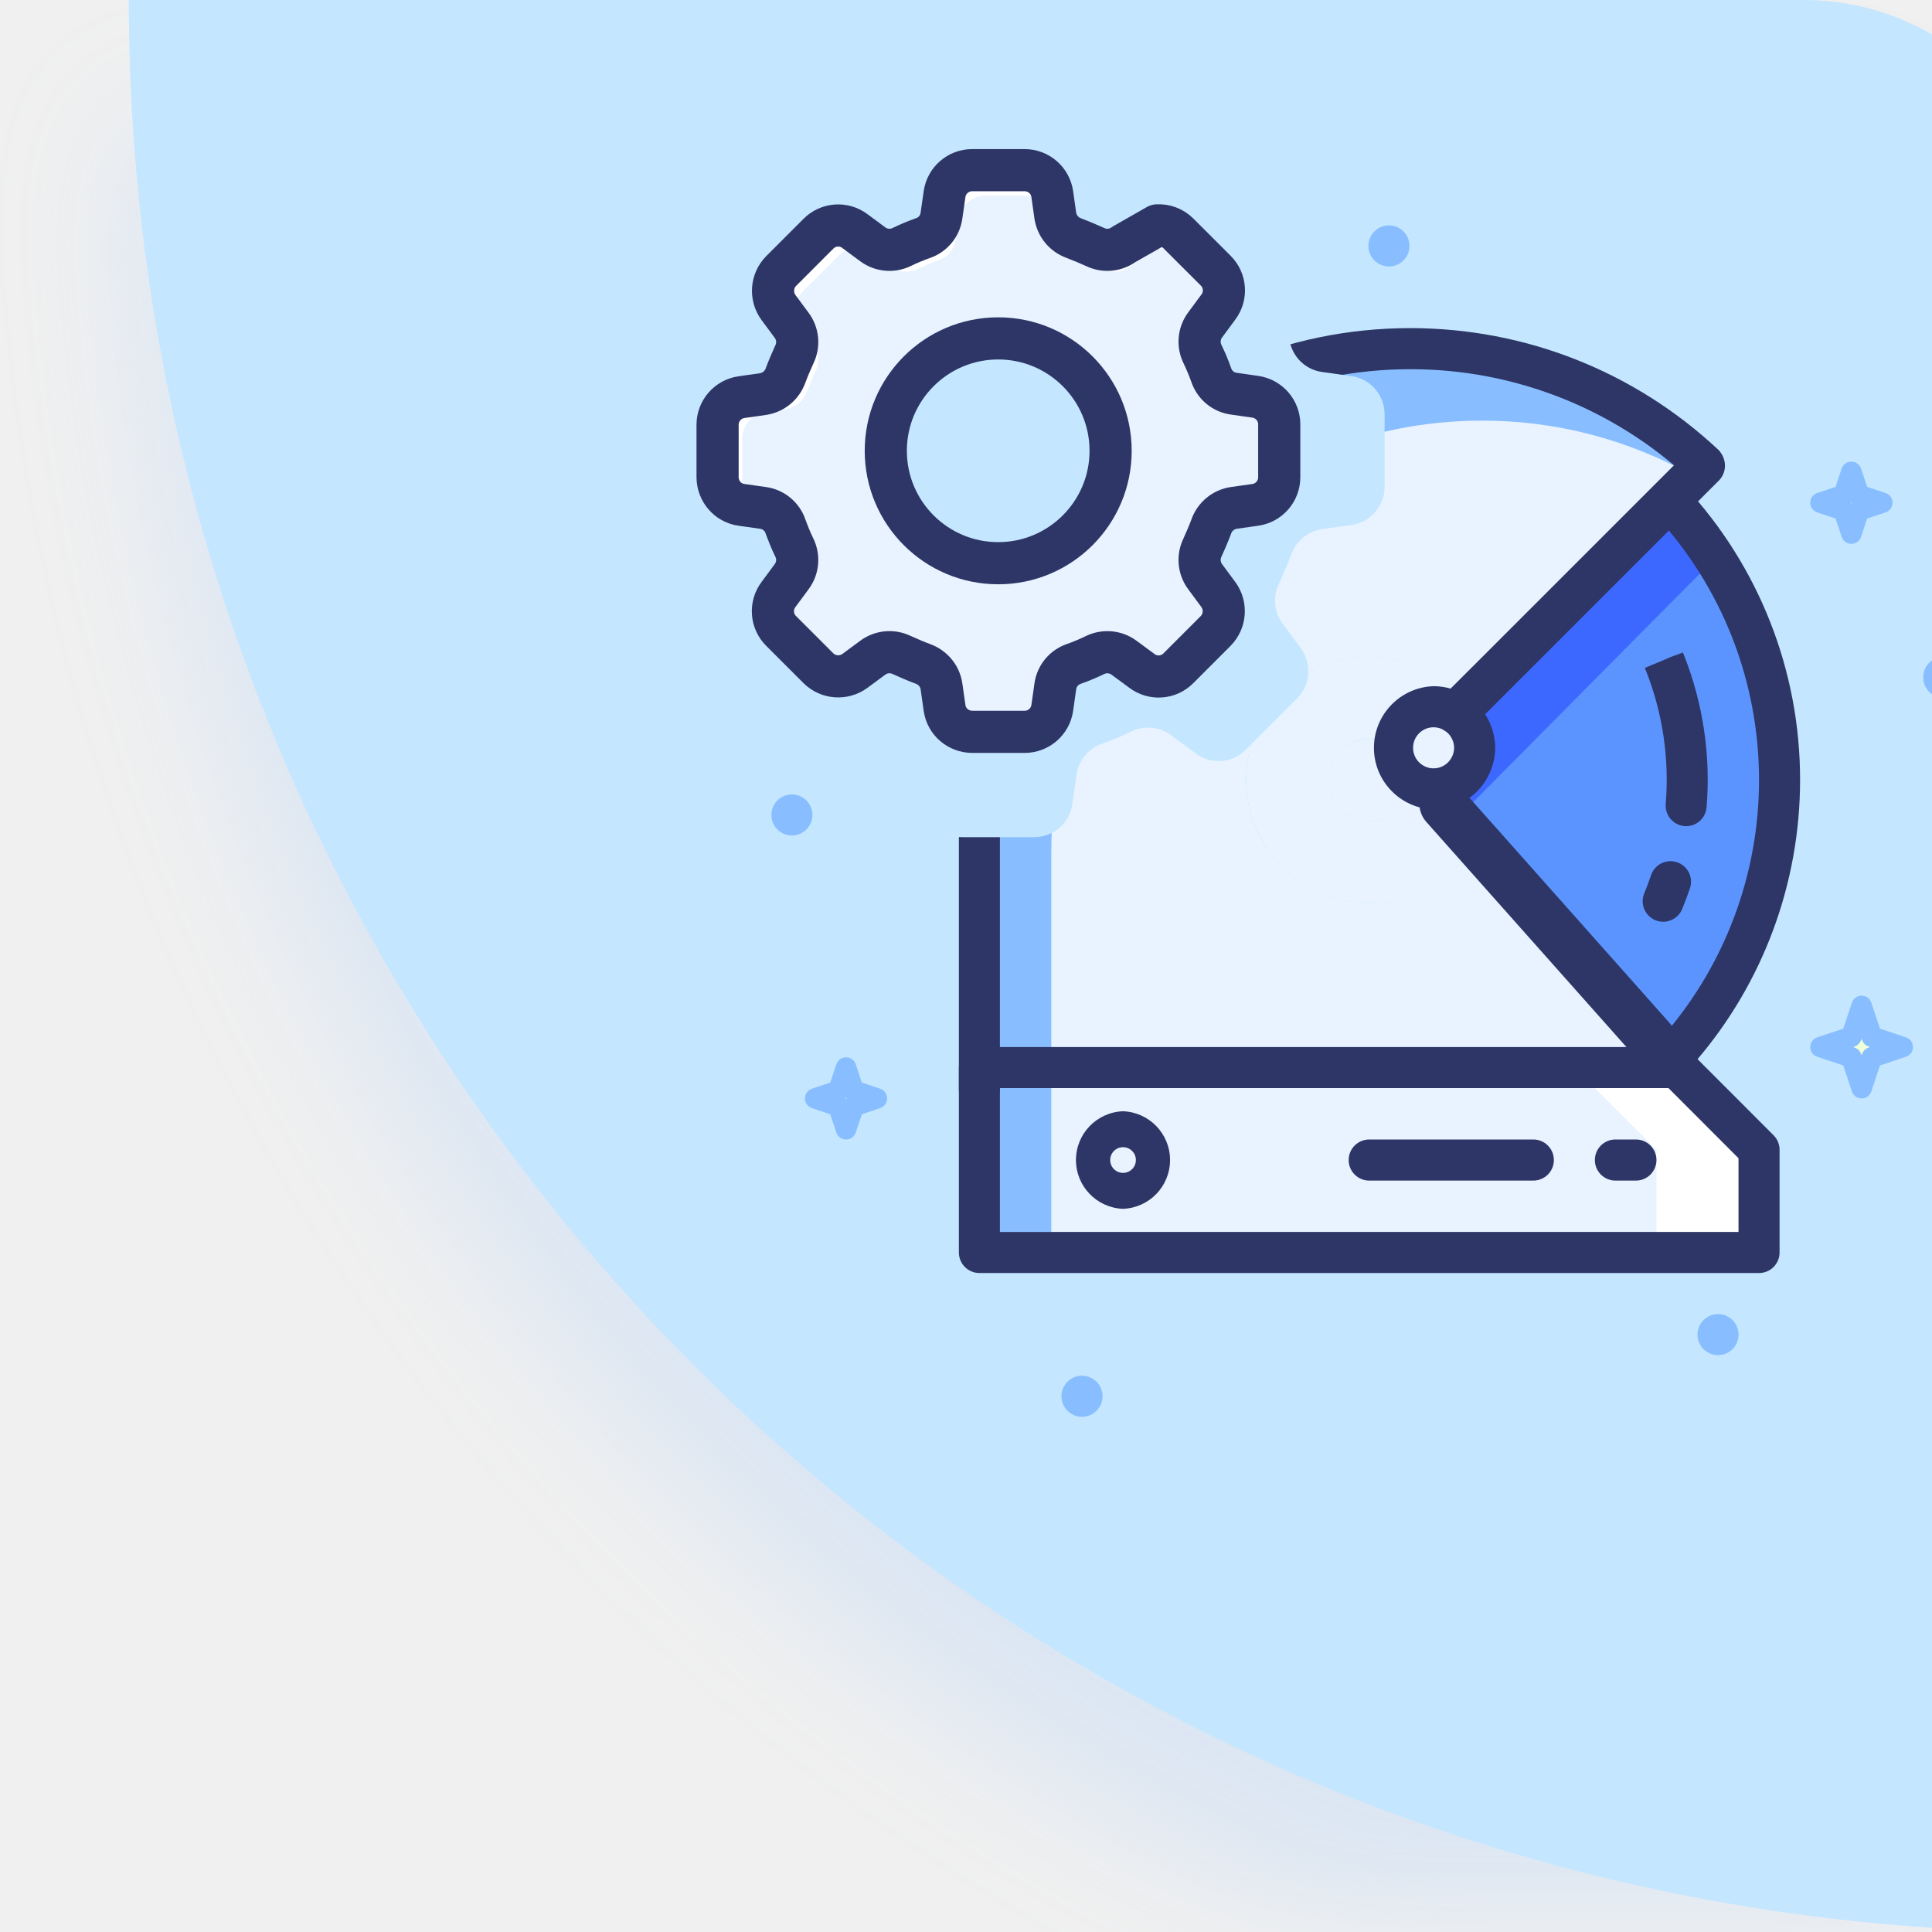
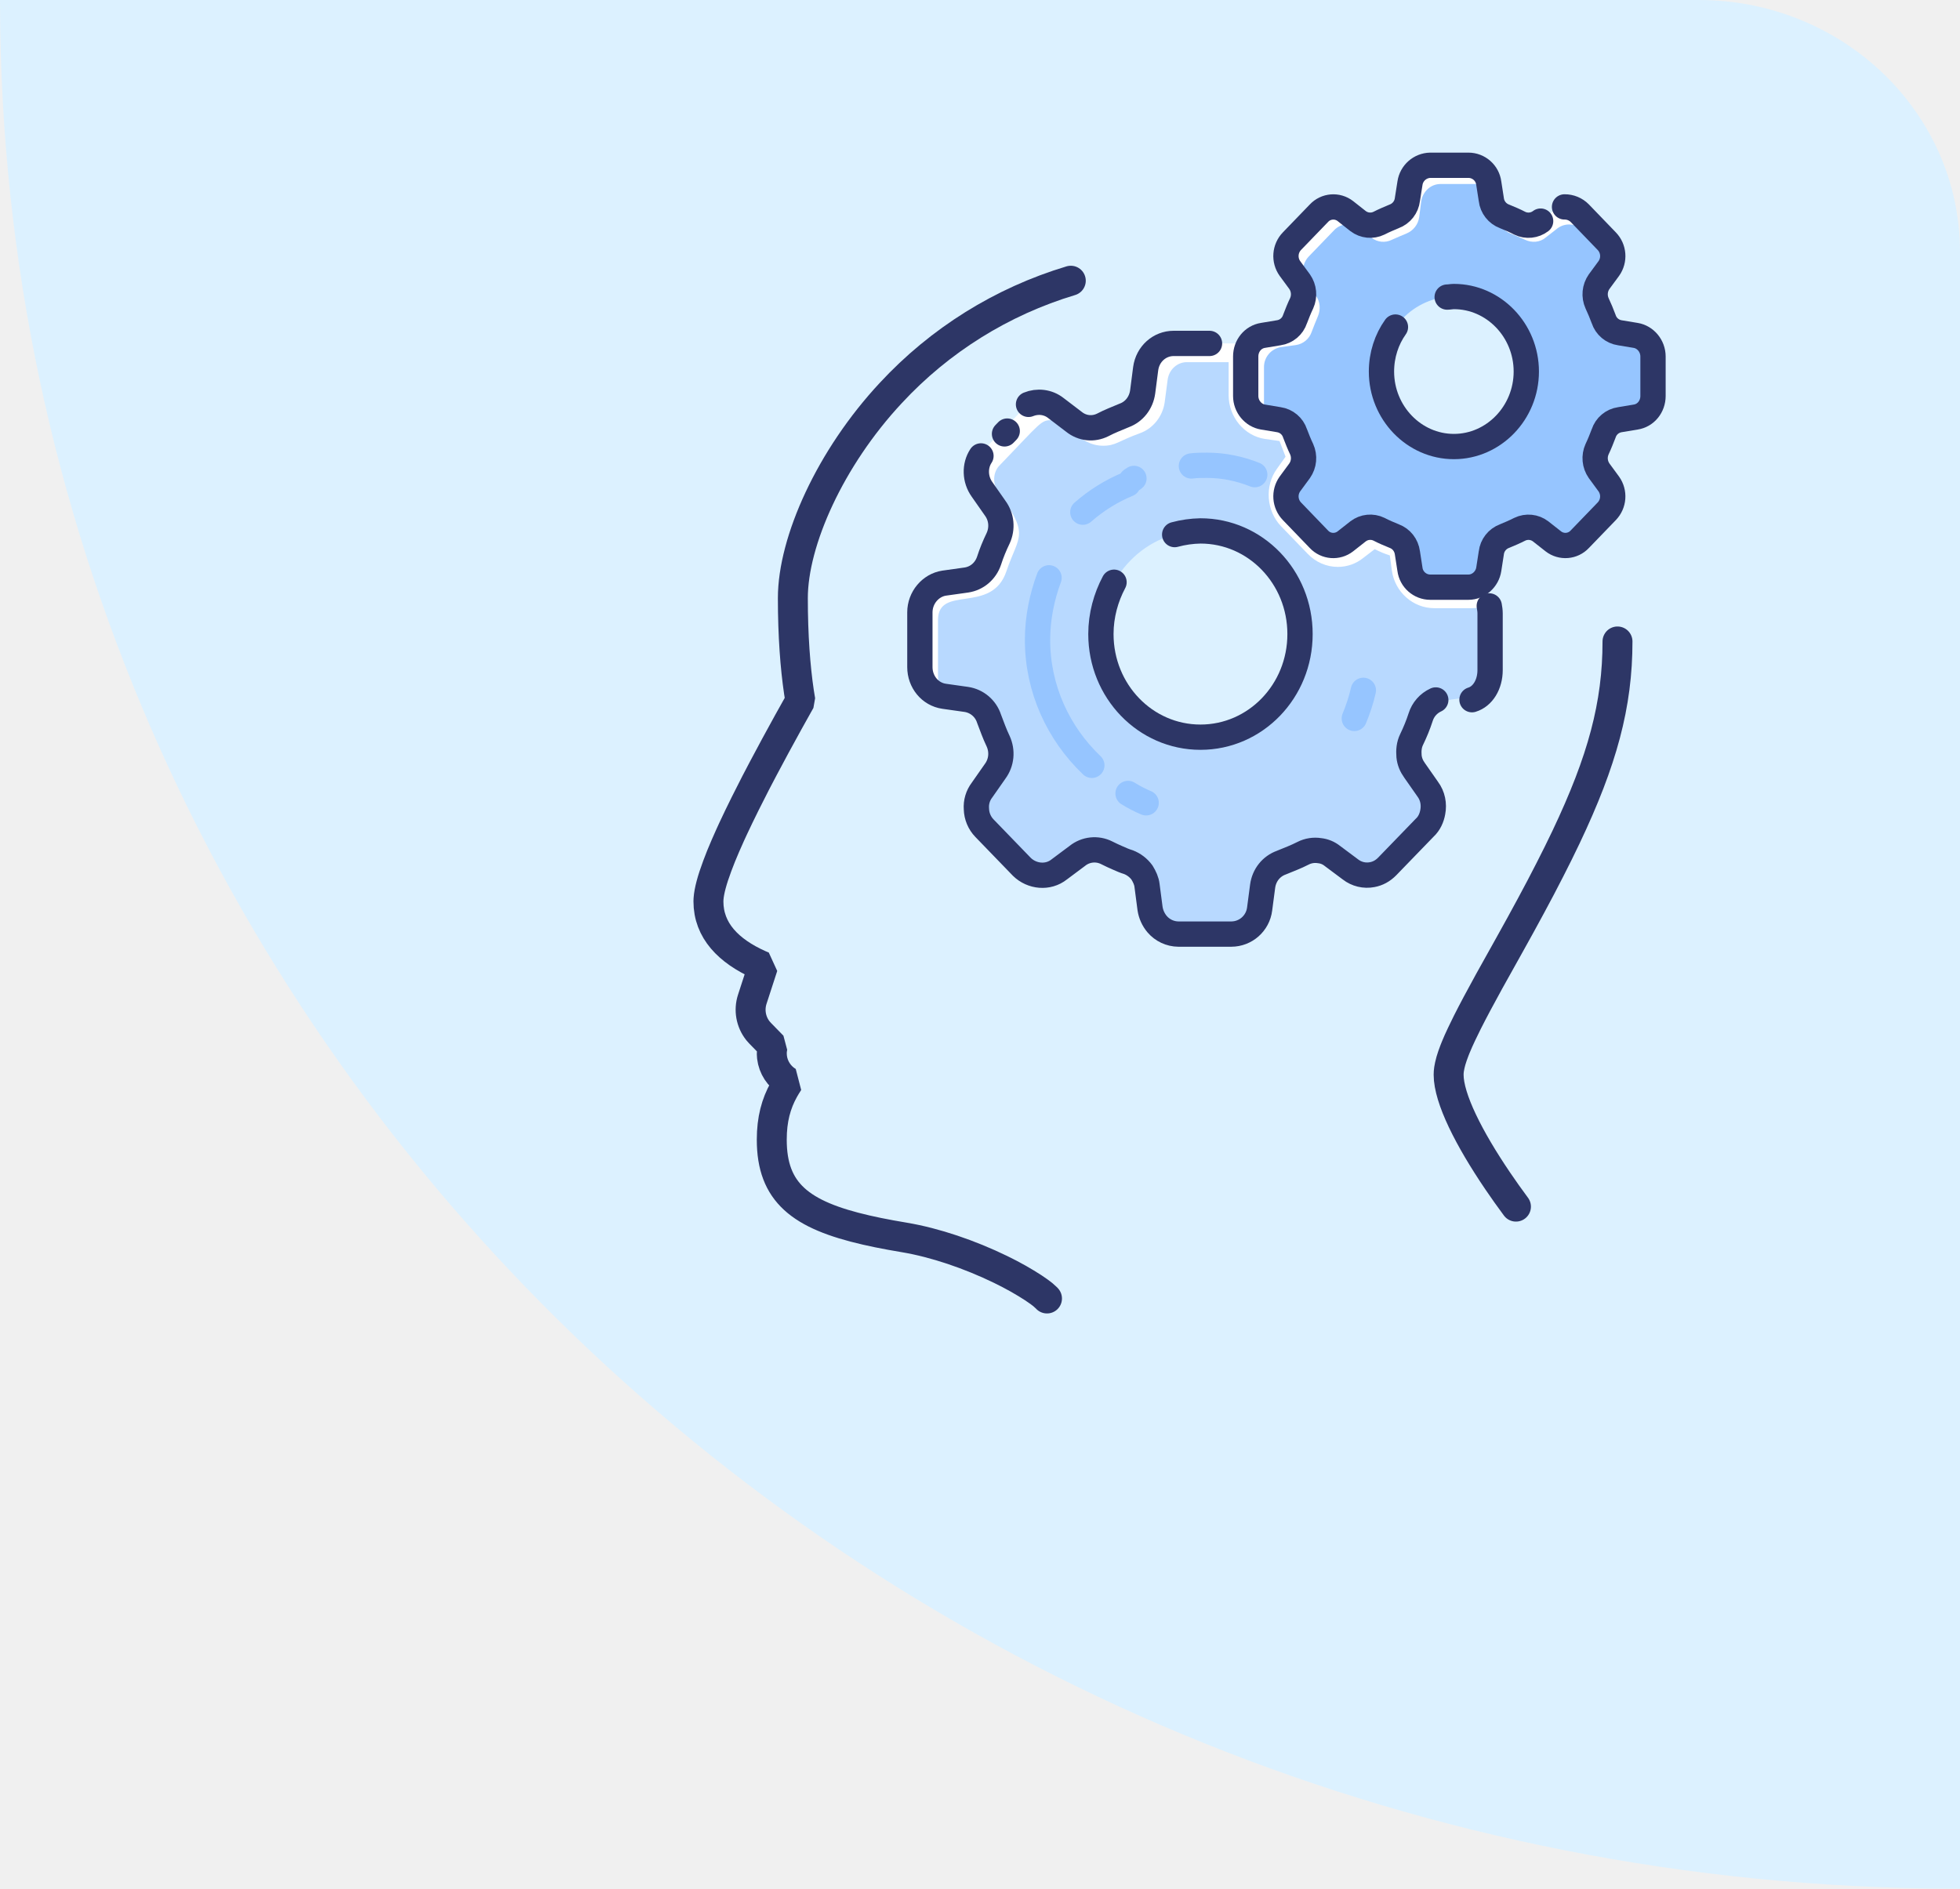
- <svg xmlns="http://www.w3.org/2000/svg" xmlns:xlink="http://www.w3.org/1999/xlink" width="60" height="60">
-   <defs>
-     <path d="m60 60-.992-.008C26.655 59.467.528 33.336.008.982L0 0h52a8 8 0 0 1 8 8v52z" id="b" />
-     <path id="c" d="M0 0h1.274v1.276H0z" />
-     <filter x="-13.3%" y="-6.7%" width="126.7%" height="126.7%" filterUnits="objectBoundingBox" id="a">
-       <feOffset dy="4" in="SourceAlpha" result="shadowOffsetOuter1" />
-       <feGaussianBlur stdDeviation="2" in="shadowOffsetOuter1" result="shadowBlurOuter1" />
-       <feColorMatrix values="0 0 0 0 0.533 0 0 0 0 0.745 0 0 0 0 1 0 0 0 0.2 0" in="shadowBlurOuter1" />
-     </filter>
-   </defs>
+ <svg xmlns="http://www.w3.org/2000/svg" width="83" height="80">
  <g fill="none" fill-rule="evenodd">
-     <g fill-rule="nonzero" transform="translate(4)">
-       <use fill="#000" filter="url(#a)" xlink:href="#b" />
-       <use fill="#C4E6FF" xlink:href="#b" />
-     </g>
-     <path fill="#E8F3FF" d="M54.628 35.707v3.19H30.416v-5.742H52.08z" />
-     <path fill="#FFF" d="M54.628 35.707v3.19h-3.185v-3.19l-2.55-2.552h3.187z" />
-     <path d="M55.265 24.224c0 3.164-1.153 6.064-3.064 8.293h-.759l-1.401-1.403L44.522 25c.513-.65 1.39-.08 1.39-.977 0-.896.127-1.518-.386-2.169l6.318-6.325a12.719 12.719 0 0 1 3.421 8.695z" fill="#5B94FF" fill-rule="nonzero" />
-     <path d="m50.977 15.16-.745.746-6.318 6.325a3.824 3.824 0 0 0-6.827 2.37 3.826 3.826 0 0 0 2.479 3.585 3.824 3.824 0 0 1 3.578-5.177c1.22 0 1.768 1.107 2.468 1.993l.733-.733v-.045c0-.896-.306-1.72-.819-2.37l6.22-6.227c-.25-.164-.507-.32-.769-.468m1.248.798c.374.44.719.904 1.031 1.392l.299-.298a13.518 13.518 0 0 0-1.33-1.094" fill="#9AE0E6" />
-     <path d="M45.526 21.854c.513.65 0 1.793 0 2.69v.594l6.94-6.997.79-.792a12.83 12.83 0 0 0-1.031-1.392 13.702 13.702 0 0 0-.48-.33l-6.219 6.227z" fill="#3D68FF" />
-     <path d="m52.933 14.438-1.09 1.091-6.317 6.325a3.824 3.824 0 0 0-6.827 2.37 3.824 3.824 0 0 0 6.827 2.37l4.515 4.52 1.402 1.403H30.416V24.224c0-7.4 5.99-13.396 13.38-13.396a13.32 13.32 0 0 1 9.137 3.61" fill="#E8F3FF" />
-     <path d="m52.933 14.438-.344.345a13.302 13.302 0 0 0-6.56-1.72c-7.39 0-13.38 5.997-13.38 13.397V38.26h-2.233V24.224c0-7.4 5.99-13.396 13.38-13.396a13.32 13.32 0 0 1 9.137 3.61" fill="#88BEFF" />
-     <path d="M41.248 24.224c0-.705.57-1.276 1.274-1.276.516 0 .962.31 1.16.753a1.255 1.255 0 0 1 0 1.046 1.27 1.27 0 0 1-1.16.753c-.704 0-1.274-.57-1.274-1.276zm1.274-3.827a3.824 3.824 0 0 0-3.823 3.827 3.824 3.824 0 0 0 7.109 1.96c.341-.572-.487-1.197-.487-1.915 0-.896.718-1.764.205-2.415a3.82 3.82 0 0 0-3.004-1.457z" fill="#E8F3FF" />
-     <path d="M43.682 23.701a1.27 1.27 0 0 0-1.16-.753 1.275 1.275 0 1 0 1.274 1.276c0-.185-.04-.363-.114-.523" fill="#E8F3FF" />
-     <path d="M29.779 33.793v-9.569c0-7.739 6.288-14.034 14.017-14.034 3.57 0 6.97 1.343 9.573 3.783a.639.639 0 0 1-.871.931 12.681 12.681 0 0 0-8.702-3.438c-7.026 0-12.743 5.723-12.743 12.758v9.57a.638.638 0 1 1-1.274 0z" fill="#2D3666" />
-     <path d="M45.23 22.8a.66.66 0 0 1-.467-1.128l7.68-7.678a.66.66 0 0 1 .934.934l-7.68 7.679a.658.658 0 0 1-.466.193M51.37 33.155a.668.668 0 0 1-.5-.233l-6.583-7.406a.869.869 0 0 1 0-1.127.654.654 0 0 1 1.003 0l6.582 7.405a.87.87 0 0 1 0 1.128.668.668 0 0 1-.501.233" fill="#2D3666" />
-     <path d="M44.522 22.586a.638.638 0 0 0 0 1.276c.25 0 .476-.147.578-.375a.62.62 0 0 0 .003-.52l-.003-.006a.633.633 0 0 0-.578-.375m0 2.552a1.915 1.915 0 0 1 0-3.828c.75 0 1.433.443 1.74 1.128.112.245.172.517.172.786 0 .271-.06.544-.174.79a1.906 1.906 0 0 1-1.738 1.124M52.2 33.155a.639.639 0 0 1-.483-1.054 12.107 12.107 0 0 0 2.911-7.877c0-3.077-1.154-6.01-3.25-8.26a.638.638 0 0 1 .932-.87 13.351 13.351 0 0 1 3.593 9.13c0 3.195-1.143 6.288-3.219 8.709a.636.636 0 0 1-.484.222" fill="#2D3666" />
-     <path d="M31.053 38.259h22.938V35.97l-2.175-2.178H31.053v4.466zm23.575 1.276H30.416a.638.638 0 0 1-.637-.638v-5.742c0-.352.285-.638.637-.638H52.08c.169 0 .33.068.45.187l2.549 2.552c.12.12.187.282.187.45v3.19a.638.638 0 0 1-.638.639z" fill="#2D3666" />
-     <path d="M47.62 36.664h-5.098a.638.638 0 0 1 0-1.276h5.097a.638.638 0 0 1 0 1.276M50.805 36.664h-.637a.638.638 0 0 1 0-1.276h.637a.638.638 0 0 1 0 1.276M51.652 28.626a.638.638 0 0 1-.589-.882c.078-.186.149-.376.212-.565a.637.637 0 1 1 1.208.407 10.5 10.5 0 0 1-.241.645.638.638 0 0 1-.59.395M52.367 25.657c-.017 0-.034 0-.052-.002a.637.637 0 0 1-.584-.687 9.24 9.24 0 0 0-.613-4.137l-.035-.089 1.176-.49-.59.238.595-.225.04.098A10.513 10.513 0 0 1 53 25.07a.637.637 0 0 1-.634.587M34.876 35.627a.399.399 0 1 0 .002.798.399.399 0 0 0-.002-.798m0 1.914a1.516 1.516 0 0 1 0-3.03 1.516 1.516 0 0 1 0 3.03" fill="#2D3666" />
-     <path d="M26.274 34.084a.34.34 0 0 1-.028.028c.01.009.02.018.028.029a.298.298 0 0 1 .029-.029.34.34 0 0 1-.029-.028" fill="#9AE0E6" />
-     <path d="M26.274 32.836a.317.317 0 0 0-.302.218l-.188.567-.566.189a.318.318 0 0 0 0 .605l.565.189.19.566a.317.317 0 0 0 .603 0l.19-.566.565-.19a.318.318 0 0 0 0-.604l-.566-.19-.189-.566a.317.317 0 0 0-.302-.218m-.028 1.276a.298.298 0 0 0 .028-.028c.01.01.018.02.029.028a.298.298 0 0 0-.029.028.298.298 0 0 0-.028-.028" fill="#88BEFF" fill-rule="nonzero" />
-     <path d="M57.496 15.584a.298.298 0 0 1-.029.028l.029.028a.34.34 0 0 1 .028-.028.397.397 0 0 1-.028-.028" fill="#9AE0E6" />
-     <path d="M57.496 14.336a.318.318 0 0 0-.303.218l-.188.567-.566.188a.318.318 0 0 0 0 .606l.566.189.188.566a.318.318 0 0 0 .605 0l.188-.567.566-.188a.318.318 0 0 0 0-.606l-.566-.188-.188-.567a.317.317 0 0 0-.302-.218m-.029 1.276a.397.397 0 0 0 .029-.028.34.34 0 0 0 .028.028.265.265 0 0 0-.028.028.397.397 0 0 0-.029-.028" fill="#88BEFF" fill-rule="nonzero" />
-     <path d="m27.867 11.836-.016.05a.32.32 0 0 1-.201.201l-.05.016.05.017a.32.32 0 0 1 .2.201l.017.05.016-.05a.32.32 0 0 1 .202-.201l.05-.017-.05-.016a.32.32 0 0 1-.202-.202l-.016-.049" fill="#EFFFD8" />
-     <path d="M27.867 10.509a.317.317 0 0 0-.302.218l-.268.805-.805.269a.318.318 0 0 0 0 .605l.805.269.268.805a.317.317 0 0 0 .605 0l.268-.805.804-.269a.318.318 0 0 0 0-.605l-.804-.269-.268-.805a.318.318 0 0 0-.303-.218m-.016 1.376.016-.049.016.05c.032.094.107.17.202.2l.05.017-.05.017a.32.32 0 0 0-.202.202l-.016.049-.016-.05a.32.32 0 0 0-.201-.201l-.05-.017.05-.016a.32.32 0 0 0 .2-.202" fill="#C4E6FF" fill-rule="nonzero" />
-     <path d="m57.814 32.25-.016.05a.32.32 0 0 1-.202.2l-.049.017.05.017a.32.32 0 0 1 .2.202l.017.049.016-.05a.32.32 0 0 1 .202-.201l.05-.017-.05-.016a.32.32 0 0 1-.202-.202l-.016-.049" fill="#EFFFD8" />
-     <path d="M57.814 30.922a.317.317 0 0 0-.302.218l-.268.806-.805.269a.318.318 0 0 0 0 .605l.805.268.268.806a.317.317 0 0 0 .604 0l.268-.806.805-.268a.318.318 0 0 0 0-.605l-.805-.269-.268-.806a.317.317 0 0 0-.302-.218m-.016 1.377.016-.049.016.05a.32.32 0 0 0 .202.201l.05.016-.05.017a.32.32 0 0 0-.202.201l-.016.05-.016-.05a.32.32 0 0 0-.202-.201l-.049-.017.05-.016a.32.32 0 0 0 .2-.202M43.16 7a.638.638 0 1 0 0 1.275.638.638 0 0 0 0-1.275M33.602 42.724A.638.638 0 1 0 33.603 44a.638.638 0 0 0-.001-1.276M53.354 40.81a.638.638 0 1 0 .001 1.276.638.638 0 0 0-.001-1.276" fill="#88BEFF" fill-rule="nonzero" />
-     <g transform="translate(59.726 20.397)">
-       <mask id="d" fill="#fff">
-         <use xlink:href="#c" />
-       </mask>
-       <path d="M.637 0a.637.637 0 1 0 0 1.275.637.637 0 0 0 0-1.275" fill="#88BEFF" fill-rule="nonzero" mask="url(#d)" />
-     </g>
-     <path d="M24.593 24.672a.637.637 0 1 0 0 1.275.637.637 0 0 0 0-1.275" fill="#88BEFF" fill-rule="nonzero" />
-     <g>
-       <path d="M36.37 5.167a1.198 1.198 0 0 1-1.238.115c-.297-.131-.594-.263-.907-.379a1.212 1.212 0 0 1-.792-.957l-.132-.923A1.192 1.192 0 0 0 32.113 2h-2.226c-.594 0-1.106.429-1.188 1.023l-.132.923a1.184 1.184 0 0 1-.792.957c-.313.116-.61.231-.907.38a1.198 1.198 0 0 1-1.237-.116l-.759-.56a1.186 1.186 0 0 0-1.567.115l-1.583 1.583a1.205 1.205 0 0 0-.116 1.567l.561.759c.264.363.313.841.115 1.237-.131.297-.263.594-.379.907a1.212 1.212 0 0 1-.957.792l-.923.132A1.192 1.192 0 0 0 19 12.887v2.226c0 .594.429 1.106 1.023 1.188l.923.132c.446.066.809.363.957.792.116.313.231.61.38.907.197.396.148.874-.116 1.237l-.56.759a1.186 1.186 0 0 0 .115 1.567l1.583 1.583a1.205 1.205 0 0 0 1.567.116l.759-.561a1.198 1.198 0 0 1 1.237-.115c.297.131.594.263.907.379.413.148.726.511.792.957l.132.923A1.192 1.192 0 0 0 29.887 26h2.226c.594 0 1.106-.429 1.188-1.023l.132-.923c.066-.446.363-.809.792-.957.313-.116.61-.231.907-.38a1.198 1.198 0 0 1 1.237.116l.759.56a1.186 1.186 0 0 0 1.567-.115l1.583-1.583a1.205 1.205 0 0 0 .116-1.567l-.561-.759a1.198 1.198 0 0 1-.115-1.237c.131-.297.263-.594.379-.907.148-.413.511-.726.957-.792l.923-.132A1.192 1.192 0 0 0 43 15.113V12.87c0-.594-.429-1.105-1.023-1.188l-.923-.131a1.184 1.184 0 0 1-.957-.792 8.766 8.766 0 0 0-.38-.907 1.198 1.198 0 0 1 .116-1.238l.56-.758a1.186 1.186 0 0 0-.115-1.567l-1.583-1.584a1.19 1.19 0 0 0-.907-.346l-1.419.808z" fill="#C4E6FF" />
-       <g transform="translate(22.273 5.273)">
-         <path d="M17.443 9.53V7.912a.866.866 0 0 0-.744-.863l-.671-.096a.86.86 0 0 1-.695-.575 6.37 6.37 0 0 0-.276-.66.871.871 0 0 1 .084-.899l.407-.551a.862.862 0 0 0-.083-1.14l-1.151-1.15a.876.876 0 0 0-1.14-.084l-.55.408a.871.871 0 0 1-.9.084 10.857 10.857 0 0 0-.66-.276.881.881 0 0 1-.574-.695l-.096-.672A.866.866 0 0 0 9.53 0H7.912a.866.866 0 0 0-.863.743l-.096.672a.86.86 0 0 1-.575.695 6.37 6.37 0 0 0-.66.276.871.871 0 0 1-.899-.084l-.551-.408a.862.862 0 0 0-1.14.084l-1.15 1.15a.876.876 0 0 0-.084 1.14l.408.551a.871.871 0 0 1 .084.9c-.096.215-.192.43-.276.659a.881.881 0 0 1-.695.575l-.672.096A.866.866 0 0 0 0 7.912V9.53c0 .432.312.804.743.864l.672.096a.86.86 0 0 1 .695.575c.084.228.168.443.276.66a.871.871 0 0 1-.084.898l-.408.552a.862.862 0 0 0 .084 1.139l1.15 1.15a.876.876 0 0 0 1.14.084l.551-.407a.871.871 0 0 1 .9-.084c.215.096.43.192.659.276.3.108.527.371.575.695l.096.671c.06.432.432.744.863.744H9.53a.866.866 0 0 0 .864-.744l.096-.671a.86.86 0 0 1 .575-.695 6.37 6.37 0 0 0 .66-.276.871.871 0 0 1 .898.084l.552.407a.862.862 0 0 0 1.139-.083l1.15-1.151a.876.876 0 0 0 .084-1.14l-.407-.55a.871.871 0 0 1-.084-.9c.096-.216.192-.431.276-.66a.881.881 0 0 1 .695-.574l.671-.096a.866.866 0 0 0 .744-.864z" fill="#FFF" fill-rule="nonzero" />
-         <path d="M17.443 9.53V7.912a.866.866 0 0 0-.744-.863l-.671-.096a.86.86 0 0 1-.695-.575 6.37 6.37 0 0 0-.276-.66.871.871 0 0 1 .084-.899l.407-.551a.862.862 0 0 0-.083-1.14l-1.151-1.15a.876.876 0 0 0-1.14-.084l-.55.408a.871.871 0 0 1-.9.084 10.857 10.857 0 0 0-.66-.276.881.881 0 0 1-.574-.695l-.096-.672A.866.866 0 0 0 9.53 0H7.912a.866.866 0 0 0-.863.743l-.096.672a.86.86 0 0 1-.575.695 6.37 6.37 0 0 0-.66.276.871.871 0 0 1-.899-.084l-.551-.408a.862.862 0 0 0-1.14.084l-1.15 1.15a.876.876 0 0 0-.084 1.14l.408.551a.871.871 0 0 1 .084.9c-.096.215-.192.43-.276.659a.881.881 0 0 1-.695.575l-.672.096A.866.866 0 0 0 0 7.912V9.53c0 .432.312.804.743.864l.672.096a.86.86 0 0 1 .695.575c.084.228.168.443.276.66a.871.871 0 0 1-.084.898l-.408.552a.862.862 0 0 0 .084 1.139l1.15 1.15a.876.876 0 0 0 1.14.084l.551-.407a.871.871 0 0 1 .9-.084c.215.096.43.192.659.276.3.108.527.371.575.695l.096.671c.06.432.432.744.863.744H9.53a.866.866 0 0 0 .864-.744l.096-.671a.86.86 0 0 1 .575-.695 6.37 6.37 0 0 0 .66-.276.871.871 0 0 1 .898.084l.552.407a.862.862 0 0 0 1.139-.083l1.15-1.151a.876.876 0 0 0 .084-1.14l-.407-.55a.871.871 0 0 1-.084-.9c.096-.216.192-.431.276-.66a.881.881 0 0 1 .695-.574l.671-.096a.866.866 0 0 0 .744-.864z" fill="#FFF" fill-rule="nonzero" />
-         <path d="M17.443 9.89V7.96c0-.408-.3-.767-.708-.827l-.647-.096a.805.805 0 0 1-.66-.551c-.071-.216-.167-.036-.263-.24-.132-.276-.252-.767-.072-1.02l.192-.766c.251-.336.563-.396.263-.684l-1.09-1.09a.853.853 0 0 0-1.091-.085l-.528.396a.858.858 0 0 1-.863.084c-.204-.096-.42-.18-.623-.264a.86.86 0 0 1-.552-.66l-.096-.647a.828.828 0 0 0-.827-.707H8.332c-.408 0-.768.3-.828.707l-.095.648a.805.805 0 0 1-.552.66c-.216.071-.42.167-.623.263a.833.833 0 0 1-.863-.084l-.528-.396a.826.826 0 0 0-1.09.084L2.66 3.776a.853.853 0 0 0-.084 1.091l.396.528c.18.251.216.575.084.863-.096.204-.18.42-.264.623a.86.86 0 0 1-.66.552l-.646.095a.828.828 0 0 0-.708.828v1.93c0 .407-.084.18.324.24l.647.095c.312.048-.024.06.084.36.072.216.168.036.264.24.132.276.491 1.187.3 1.438l-.396.528a.826.826 0 0 0 .084 1.09l1.283 1.295c.287.288.371.132.695-.12l.911-.395c.252-.18.971-.024 1.247.108.204.096.024-.012.24.072a.86.86 0 0 1 .551.66l.096.646c.06.408.791.912 1.21.912h1.547c.408 0 .767-.3.827-.708l.096-.647a.805.805 0 0 1 .552-.66c.215-.071.42-.167.623-.263a.833.833 0 0 1 .863.084l.528.395a.826.826 0 0 0 1.09-.084l1.091-1.09a.853.853 0 0 0 .084-1.091l-.395-.528A.858.858 0 0 1 15.14 12c.096-.204.18-.42.264-.623a.86.86 0 0 1 .659-.552l.647-.096c.432-.084.732-.431.732-.839z" fill="#E8F3FF" fill-rule="nonzero" />
-         <circle fill="#C4E6FF" fill-rule="nonzero" cx="8.739" cy="8.727" r="3.033" />
-         <path d="M12.635 2.314a.871.871 0 0 1-.899.084 10.857 10.857 0 0 0-.66-.276.881.881 0 0 1-.575-.695l-.095-.672a.866.866 0 0 0-.864-.743H7.924a.866.866 0 0 0-.863.743l-.096.672a.86.86 0 0 1-.575.695 6.37 6.37 0 0 0-.66.276.871.871 0 0 1-.899-.084l-.551-.408a.862.862 0 0 0-1.14.084L1.99 3.14a.876.876 0 0 0-.084 1.14l.408.551a.871.871 0 0 1 .084.9c-.096.215-.192.43-.276.659a.881.881 0 0 1-.695.575l-.672.096a.866.866 0 0 0-.743.863v1.618c0 .432.312.804.743.864l.672.095a.86.86 0 0 1 .695.576c.084.228.168.443.276.66a.871.871 0 0 1-.084.898l-.408.552a.862.862 0 0 0 .084 1.139l1.15 1.15a.876.876 0 0 0 1.14.084l.551-.407a.871.871 0 0 1 .9-.084c.215.096.43.192.659.276.3.108.527.371.575.695l.096.671c.06.432.432.744.863.744h1.618a.866.866 0 0 0 .864-.744l.095-.671a.86.86 0 0 1 .576-.695 6.37 6.37 0 0 0 .66-.276.871.871 0 0 1 .898.084l.552.407a.862.862 0 0 0 1.139-.083l1.15-1.151a.876.876 0 0 0 .084-1.14l-.407-.55a.871.871 0 0 1-.084-.9c.096-.216.192-.431.276-.66a.881.881 0 0 1 .695-.575l.671-.095a.866.866 0 0 0 .744-.864v-1.63a.866.866 0 0 0-.744-.863l-.671-.096a.86.86 0 0 1-.695-.575 6.37 6.37 0 0 0-.276-.66.871.871 0 0 1 .084-.899l.407-.551a.862.862 0 0 0-.083-1.14l-1.151-1.15a.865.865 0 0 0-.66-.252l-1.03.588z" stroke="#2D3666" stroke-width="1.309" stroke-linecap="round" stroke-linejoin="round" />
-         <circle stroke="#2D3666" stroke-width="1.309" stroke-linecap="round" stroke-linejoin="round" cx="8.727" cy="8.727" r="3.491" />
-       </g>
+     <path d="m83 80-1.373-.01C36.873 79.29.73 44.447.011 1.31L0 0h71.933C78.045 0 83 4.776 83 10.667V80z" fill="#DCF1FF" fill-rule="nonzero" />
+     <path d="m44.337 55-.024-.026a2.4 2.4 0 0 0-.32-.265l-.243-.167a9.605 9.605 0 0 0-.29-.182l-.33-.194a14.227 14.227 0 0 0-.76-.398c-1.305-.634-2.767-1.134-4.07-1.353l-.573-.1-.54-.104-.508-.11c-2.782-.638-3.997-1.588-3.997-3.827 0-.866.182-1.527.515-2.124l.083-.142.11-.176-.018-.01a1.41 1.41 0 0 1-.68-1.044l-.009-.141a1.307 1.307 0 0 1 .026-.276l.013-.05-.533-.546-.095-.107a1.437 1.437 0 0 1-.237-1.334l.453-1.393-.148-.062C30.85 40.282 30 39.416 30 38.18l.004-.105c.023-.336.15-.808.37-1.395l.158-.409.185-.441.21-.474.114-.248.246-.519.268-.547.442-.873.321-.613.517-.967.556-1.016.501-.897-.059-.363c-.155-1.048-.258-2.384-.258-3.98 0-2.405 1.583-5.939 4.15-8.69a17.096 17.096 0 0 1 7.62-4.753M68.496 27.17c0 2.68-.639 5.042-2.179 8.286l-.332.684c-.115.232-.234.47-.358.711l-.384.742-.412.773-.44.809-.468.845-.862 1.546-.51.94-.217.412-.193.377-.245.503-.137.297-.115.27a7.884 7.884 0 0 0-.05.125l-.085.232-.067.21c-.019.066-.035.13-.048.19l-.032.17a1.62 1.62 0 0 0-.017.23c0 1.004.86 2.703 2.08 4.501l.376.542.395.544" stroke="#2D3666" stroke-width="1.268" stroke-linecap="round" stroke-linejoin="bevel" />
+     <g transform="translate(38.954 7)">
+       <path d="M31.046 9.772V8.1c0-.446-.323-.826-.732-.893l-.668-.111a.852.852 0 0 1-.689-.58 8.835 8.835 0 0 0-.28-.67.93.93 0 0 1 .086-.914l.41-.558a.909.909 0 0 0-.087-1.16l-1.14-1.183a.832.832 0 0 0-1.12-.089l-.539.424a.846.846 0 0 1-.883.09c-.215-.112-.43-.202-.646-.29a.868.868 0 0 1-.56-.715L24.091.76A.87.87 0 0 0 23.229 0h-1.615a.889.889 0 0 0-.86.759l-.109.691a.868.868 0 0 1-.56.714c-.215.09-.43.179-.645.29a.846.846 0 0 1-.883-.089l-.538-.424a.832.832 0 0 0-1.12.09l-1.141 1.182a.909.909 0 0 0-.087 1.16l.41.558a.93.93 0 0 1 .086.914c-.108.224-.194.447-.28.67a.852.852 0 0 1-.69.58l-.667.111c-.43.067-.732.447-.732.893v1.673c0 .446.323.826.732.893l.668.111a.852.852 0 0 1 .689.58c.086.223.172.446.28.67a.93.93 0 0 1-.086.914l-.41.558a.909.909 0 0 0 .087 1.16l1.14 1.183a.832.832 0 0 0 1.12.089l.539-.424a.846.846 0 0 1 .883-.09c.215.112.43.202.646.29.301.112.516.38.56.715l.107.691a.87.87 0 0 0 .861.759h1.615c.431 0 .797-.335.862-.759l.107-.691a.868.868 0 0 1 .56-.714c.216-.09.43-.179.646-.29a.846.846 0 0 1 .883.09l.538.423a.832.832 0 0 0 1.12-.09l1.141-1.182a.909.909 0 0 0 .086-1.16l-.409-.558a.93.93 0 0 1-.086-.914c.108-.224.194-.447.28-.67a.852.852 0 0 1 .69-.58l.667-.111c.43-.067.732-.447.732-.893z" fill="#FFF" fill-rule="nonzero" />
+       <path d="M24.147 18.825v2.327c0 .62-.45 1.153-1.027 1.241l-.941.133c-.45.067-.813.377-.962.82a7.35 7.35 0 0 1-.385.953 1.341 1.341 0 0 0-.107.71c.021.22.107.42.235.598l.556.797c.214.288.278.643.214.975a1.17 1.17 0 0 1-.342.665l-1.583 1.64c-.192.2-.406.31-.642.355a1.142 1.142 0 0 1-.92-.222l-.77-.576a1.03 1.03 0 0 0-.534-.222c-.235-.044-.47 0-.706.111-.3.155-.599.266-.92.399a1.22 1.22 0 0 0-.79.997l-.13.975a1.214 1.214 0 0 1-1.197 1.064H10.95a1.2 1.2 0 0 1-.898-.421 1.347 1.347 0 0 1-.3-.665l-.128-.975c-.02-.2-.106-.377-.213-.554-.15-.2-.343-.355-.578-.443-.15-.045-.3-.111-.449-.177-.15-.067-.3-.133-.47-.222a1.152 1.152 0 0 0-1.241.133l-.77.576c-.47.377-1.155.31-1.583-.11l-1.582-1.64a1.222 1.222 0 0 1-.343-.82 1.172 1.172 0 0 1 .236-.798l.556-.798c.278-.377.32-.864.128-1.285-.15-.31-.257-.621-.385-.953a1.198 1.198 0 0 0-.962-.82l-.941-.133C.427 22.37 0 21.84 0 21.219v-2.327c0-.62.45-1.153 1.027-1.241l.94-.133c.45-.067.813-.377.963-.82a7.35 7.35 0 0 1 .385-.953c.193-.421.15-.909-.128-1.285l-.556-.798a1.31 1.31 0 0 1 .107-1.64l1.582-1.64a1.174 1.174 0 0 1 1.583-.11l.77.575c.364.289.834.333 1.24.133.3-.155.6-.265.92-.398a1.22 1.22 0 0 0 .791-.998l.129-.975a1.214 1.214 0 0 1 1.197-1.063h2.246c.342 0 .642.133.856.376 0 .045-.022.111-.022.155V9.74c0 .444.321.82.728.887l.598.089h.065a.925.925 0 0 1 .342.132c.15.111.278.266.342.444.085.221.171.443.278.665.128.31.107.642-.086.908l-.406.554a.902.902 0 0 0 .086 1.152l1.133 1.175c.3.31.77.355 1.112.089l.535-.421a.84.84 0 0 1 .877-.089c.214.11.428.2.642.288a.978.978 0 0 1 .491.443.439.439 0 0 1 .065.222v.022l.107.687a.863.863 0 0 0 .855.753H23.462c.086.045.171.111.257.178.278.221.428.554.428.908z" fill="#FFF" fill-rule="nonzero" />
+       <path d="M24.147 18.738v2.92c0 .42-.299.797-.704.84l-.939.134a1.6 1.6 0 0 0-1.258 1.084c-.107.31-.235.62-.363.907a1.67 1.67 0 0 0-.15.464c-.17 1.04.811 1.682 1.003 2.345.085.244.043.51-.213.775-1.707 1.77-1.728 1.902-2.176 1.902-.064 0-.128 0-.17-.022a.714.714 0 0 1-.32-.155l-.769-.597a1.48 1.48 0 0 0-.938-.332c-.064 0-.128 0-.214.022-.17.022-.34.067-.49.155-.278.133-.576.266-.875.376-1.77.664-.512 3.009-2.005 3.009H10.75a.793.793 0 0 1-.704-.42.54.54 0 0 1-.107-.31c-.085-.642-.106-1.35-.533-1.858a1.378 1.378 0 0 0-.64-.42c-.17-.067-.277-.134-.384-.2-.085-.044-.17-.11-.298-.177-1.707-.84-2.603 1.549-3.67.465l-1.472-1.372-.298-.288c-.235-.243-.299-.486-.235-.752.17-.818 1.515-1.703.875-3.053a11.356 11.356 0 0 1-.363-.907c-.64-1.836-2.154-.133-2.154-1.681v-2.323c0-1.527 2.282-.221 2.9-2.08.534-1.57 1.003-1.482-.362-3.385-.235-.332-.213-.818.085-1.106 1.707-1.77 1.728-1.902 2.176-1.902.704 0 1.13 1.084 2.198 1.084.533 0 .64-.2 1.557-.531.554-.2.96-.708 1.045-1.306l.128-.973c.064-.42.405-.73.81-.73h1.771v1.394c0 .929.662 1.725 1.536 1.858l.619.088.256.664-.363.509c-.533.73-.448 1.792.17 2.434l1.131 1.172c.342.354.79.553 1.28.553.384 0 .768-.133 1.067-.376l.49-.376c.214.11.427.2.64.265l.086.642c.128.907.896 1.593 1.792 1.593h1.6c.256 0 .49-.066.725-.155.043.089.043.11.043.133z" fill="#B8D9FF" fill-rule="nonzero" />
+       <path d="M31.046 9.772V8.1c0-.446-.323-.826-.732-.893l-.668-.111a.852.852 0 0 1-.689-.58 8.835 8.835 0 0 0-.28-.67.93.93 0 0 1 .086-.914l.41-.558a.909.909 0 0 0-.087-1.16l-1.14-1.183a.832.832 0 0 0-1.12-.089l-.539.424a.846.846 0 0 1-.883.09c-.215-.112-.43-.202-.646-.29a.868.868 0 0 1-.56-.715L24.091.76A.87.87 0 0 0 23.229 0h-1.615a.889.889 0 0 0-.86.759l-.109.691a.868.868 0 0 1-.56.714c-.215.09-.43.179-.645.29a.846.846 0 0 1-.883-.089l-.538-.424a.832.832 0 0 0-1.12.09l-1.141 1.182a.909.909 0 0 0-.087 1.16l.41.558a.93.93 0 0 1 .086.914c-.108.224-.194.447-.28.67a.852.852 0 0 1-.69.58l-.667.111c-.43.067-.732.447-.732.893v1.673c0 .446.323.826.732.893l.668.111a.852.852 0 0 1 .689.58c.086.223.172.446.28.67a.93.93 0 0 1-.086.914l-.41.558a.909.909 0 0 0 .087 1.16l1.14 1.183a.832.832 0 0 0 1.12.089l.539-.424a.846.846 0 0 1 .883-.09c.215.112.43.202.646.29.301.112.516.38.56.715l.107.691a.87.87 0 0 0 .861.759h1.615c.431 0 .797-.335.862-.759l.107-.691a.868.868 0 0 1 .56-.714c.216-.09.43-.179.646-.29a.846.846 0 0 1 .883.09l.538.423a.832.832 0 0 0 1.12-.09l1.141-1.182a.909.909 0 0 0 .086-1.16l-.409-.558a.93.93 0 0 1-.086-.914c.108-.224.194-.447.28-.67a.852.852 0 0 1 .69-.58l.667-.111c.43-.067.732-.447.732-.893z" fill="#FFF" fill-rule="nonzero" />
+       <path d="M31.046 10.135V8.151c0-.423-.3-.78-.709-.847l-.644-.09a.864.864 0 0 1-.666-.557c-.086-.222-.172-.044-.258-.245-.129-.29-.258-.78-.064-1.048l.193-.802c.236-.335.558-.401.258-.691l-1.074-1.115a.822.822 0 0 0-1.074-.09l-.516.402c-.236.2-.58.223-.859.09-.193-.09-.408-.179-.623-.268a.85.85 0 0 1-.536-.691l-.086-.669c-.065-.424-.408-.736-.817-.736h-1.524c-.409 0-.752.312-.817.736l-.086.669a.882.882 0 0 1-.536.69c-.215.09-.43.18-.623.268a.805.805 0 0 1-.86-.089l-.515-.401a.797.797 0 0 0-1.074.09L16.462 3.87a.902.902 0 0 0-.086 1.114l.387.535c.193.246.215.602.086.892-.086.2-.172.424-.258.647a.832.832 0 0 1-.666.557l-.644.09a.852.852 0 0 0-.709.846v1.984c0 .424-.086.201.322.246l.645.089c.3.044-.022.067.086.357.086.223.171.044.257.245.13.29.494 1.226.301 1.471l-.387.535c-.236.335-.214.825.086 1.115l1.268 1.315c.279.29.365.134.687-.111l.902-.402c.236-.2.945-.022 1.224.112.193.09.022 0 .236.067a.85.85 0 0 1 .537.69l.086.67c.065.423.795.936 1.203.936h1.525c.408 0 .752-.312.816-.736l.086-.668a.882.882 0 0 1 .537-.692c.215-.089.43-.178.623-.267a.805.805 0 0 1 .859.09l.515.4a.797.797 0 0 0 1.074-.089l1.074-1.114c.28-.29.322-.78.086-1.115l-.386-.535c-.194-.245-.215-.602-.086-.892.086-.2.171-.423.257-.646a.832.832 0 0 1 .666-.558l.645-.089c.43-.022.73-.401.73-.825z" fill="#96C5FF" fill-rule="nonzero" />
+       <ellipse fill="#DCF1FF" fill-rule="nonzero" cx="22.614" cy="8.737" rx="3.066" ry="3.177" />
+       <path d="M22.329 5.583c.087 0 .197-.023.285-.023 1.686 0 3.066 1.43 3.066 3.177s-1.38 3.177-3.066 3.177c-1.687 0-3.067-1.43-3.067-3.177 0-.704.22-1.362.592-1.884" stroke="#2D3666" stroke-width="1.071" stroke-linecap="round" stroke-linejoin="round" />
+       <path d="M26.287 2.365a.846.846 0 0 1-.883.09c-.215-.112-.43-.202-.646-.29a.868.868 0 0 1-.56-.715L24.091.76A.87.87 0 0 0 23.229 0h-1.615a.889.889 0 0 0-.86.759l-.109.691a.868.868 0 0 1-.56.714c-.215.09-.43.179-.645.29a.846.846 0 0 1-.883-.089l-.538-.424a.832.832 0 0 0-1.12.09l-1.141 1.182a.909.909 0 0 0-.087 1.16l.41.558a.93.93 0 0 1 .086.914c-.108.224-.194.447-.28.67a.852.852 0 0 1-.69.58l-.667.111c-.43.067-.732.447-.732.893v1.673c0 .446.323.826.732.893l.668.111a.852.852 0 0 1 .689.58c.086.223.172.446.28.67a.93.93 0 0 1-.086.914l-.41.558a.909.909 0 0 0 .087 1.16l1.14 1.183a.832.832 0 0 0 1.12.089l.539-.424a.846.846 0 0 1 .883-.09c.215.112.43.202.646.29.301.112.516.38.56.715l.107.691a.87.87 0 0 0 .861.759h1.615c.431 0 .797-.335.862-.759l.107-.691a.868.868 0 0 1 .56-.714c.216-.09.43-.179.646-.29a.846.846 0 0 1 .883.09l.538.423a.832.832 0 0 0 1.12-.09l1.141-1.182a.909.909 0 0 0 .086-1.16l-.409-.558a.93.93 0 0 1-.086-.914c.108-.224.194-.447.28-.67a.852.852 0 0 1 .69-.58l.667-.111c.43-.067.732-.447.732-.893V8.1c0-.446-.323-.826-.732-.893l-.668-.111a.852.852 0 0 1-.689-.58 8.835 8.835 0 0 0-.28-.67.93.93 0 0 1 .086-.914l.41-.558a.909.909 0 0 0-.087-1.16l-1.14-1.183a.895.895 0 0 0-.647-.267" stroke="#2D3666" stroke-width="1.071" stroke-linecap="round" stroke-linejoin="round" />
+       <path d="M8.928 16.73a4.118 4.118 0 0 1 2.954-1.242c2.332 0 4.216 1.952 4.216 4.369s-1.884 4.368-4.216 4.368c-2.333 0-4.216-1.951-4.216-4.368 0-1.22.47-2.329 1.262-3.127" fill="#DCF1FF" fill-rule="nonzero" />
+       <path d="M7.282 25.417c-1.417-1.35-2.3-3.24-2.3-5.31 0-.923.186-1.823.488-2.633M9.582 27.005a5.49 5.49 0 0 1-.767-.397M18.78 22.24c-.091.41-.23.82-.383 1.19M11.498 12.737c.213-.029.448-.029.66-.029.703 0 1.385.142 2.023.397M8.95 13.344c.038-.04.076-.04.115-.08M6.9 14.694a6.91 6.91 0 0 1 1.915-1.191" stroke="#96C5FF" stroke-width="1.071" stroke-linecap="round" stroke-linejoin="round" />
+       <path d="M10.79 15.643a4.477 4.477 0 0 1 1.092-.155c2.332 0 4.216 1.952 4.216 4.369s-1.884 4.368-4.216 4.368c-2.333 0-4.216-1.951-4.216-4.368 0-.799.214-1.553.556-2.196M4.6 10.128c.38-.155.823-.11 1.16.156l.761.58c.36.289.824.333 1.225.133.296-.156.591-.267.908-.401.422-.156.718-.534.781-1.002l.127-.98c.084-.623.591-1.068 1.183-1.068h1.52M3.584 11.378l.115-.119" stroke="#2D3666" stroke-width="1.071" stroke-linecap="round" stroke-linejoin="round" />
+       <path d="M21.847 22.648a1.19 1.19 0 0 0-.641.729c-.107.331-.235.64-.385.95-.107.22-.128.463-.107.706.021.221.107.42.235.597l.556.795c.214.287.278.64.214.972-.043.243-.15.486-.342.662l-1.582 1.635c-.193.198-.406.309-.641.353a1.144 1.144 0 0 1-.92-.22l-.77-.575a1.031 1.031 0 0 0-.534-.22 1.14 1.14 0 0 0-.705.11c-.3.154-.599.265-.92.397-.427.155-.726.53-.79.994l-.128.972a1.212 1.212 0 0 1-1.198 1.06h-2.244a1.2 1.2 0 0 1-.898-.42 1.34 1.34 0 0 1-.3-.662l-.127-.972c-.022-.199-.107-.376-.214-.552 0 0 0 0 0 0a1.287 1.287 0 0 0-.577-.442c-.15-.044-.3-.11-.45-.177-.149-.066-.299-.132-.47-.22a1.154 1.154 0 0 0-1.24.132l-.769.574c-.47.376-1.154.31-1.582-.11L2.736 28.08a1.216 1.216 0 0 1-.342-.817 1.165 1.165 0 0 1 .235-.795l.556-.795c.278-.376.32-.862.128-1.281-.15-.31-.256-.619-.384-.95a1.196 1.196 0 0 0-.962-.817l-.94-.133C.426 22.405 0 21.875 0 21.256v-2.319c0-.618.449-1.148 1.026-1.237l.94-.132c.45-.066.813-.376.963-.817.106-.332.235-.64.384-.95.193-.42.15-.906-.128-1.281l-.556-.795c-.299-.42-.32-.994-.042-1.414M24.112 18.665c.017.092.035.206.035.32v2.396c0 .617-.314 1.119-.767 1.256" stroke="#2D3666" stroke-width="1.071" stroke-linecap="round" stroke-linejoin="round" />
    </g>
  </g>
</svg>
